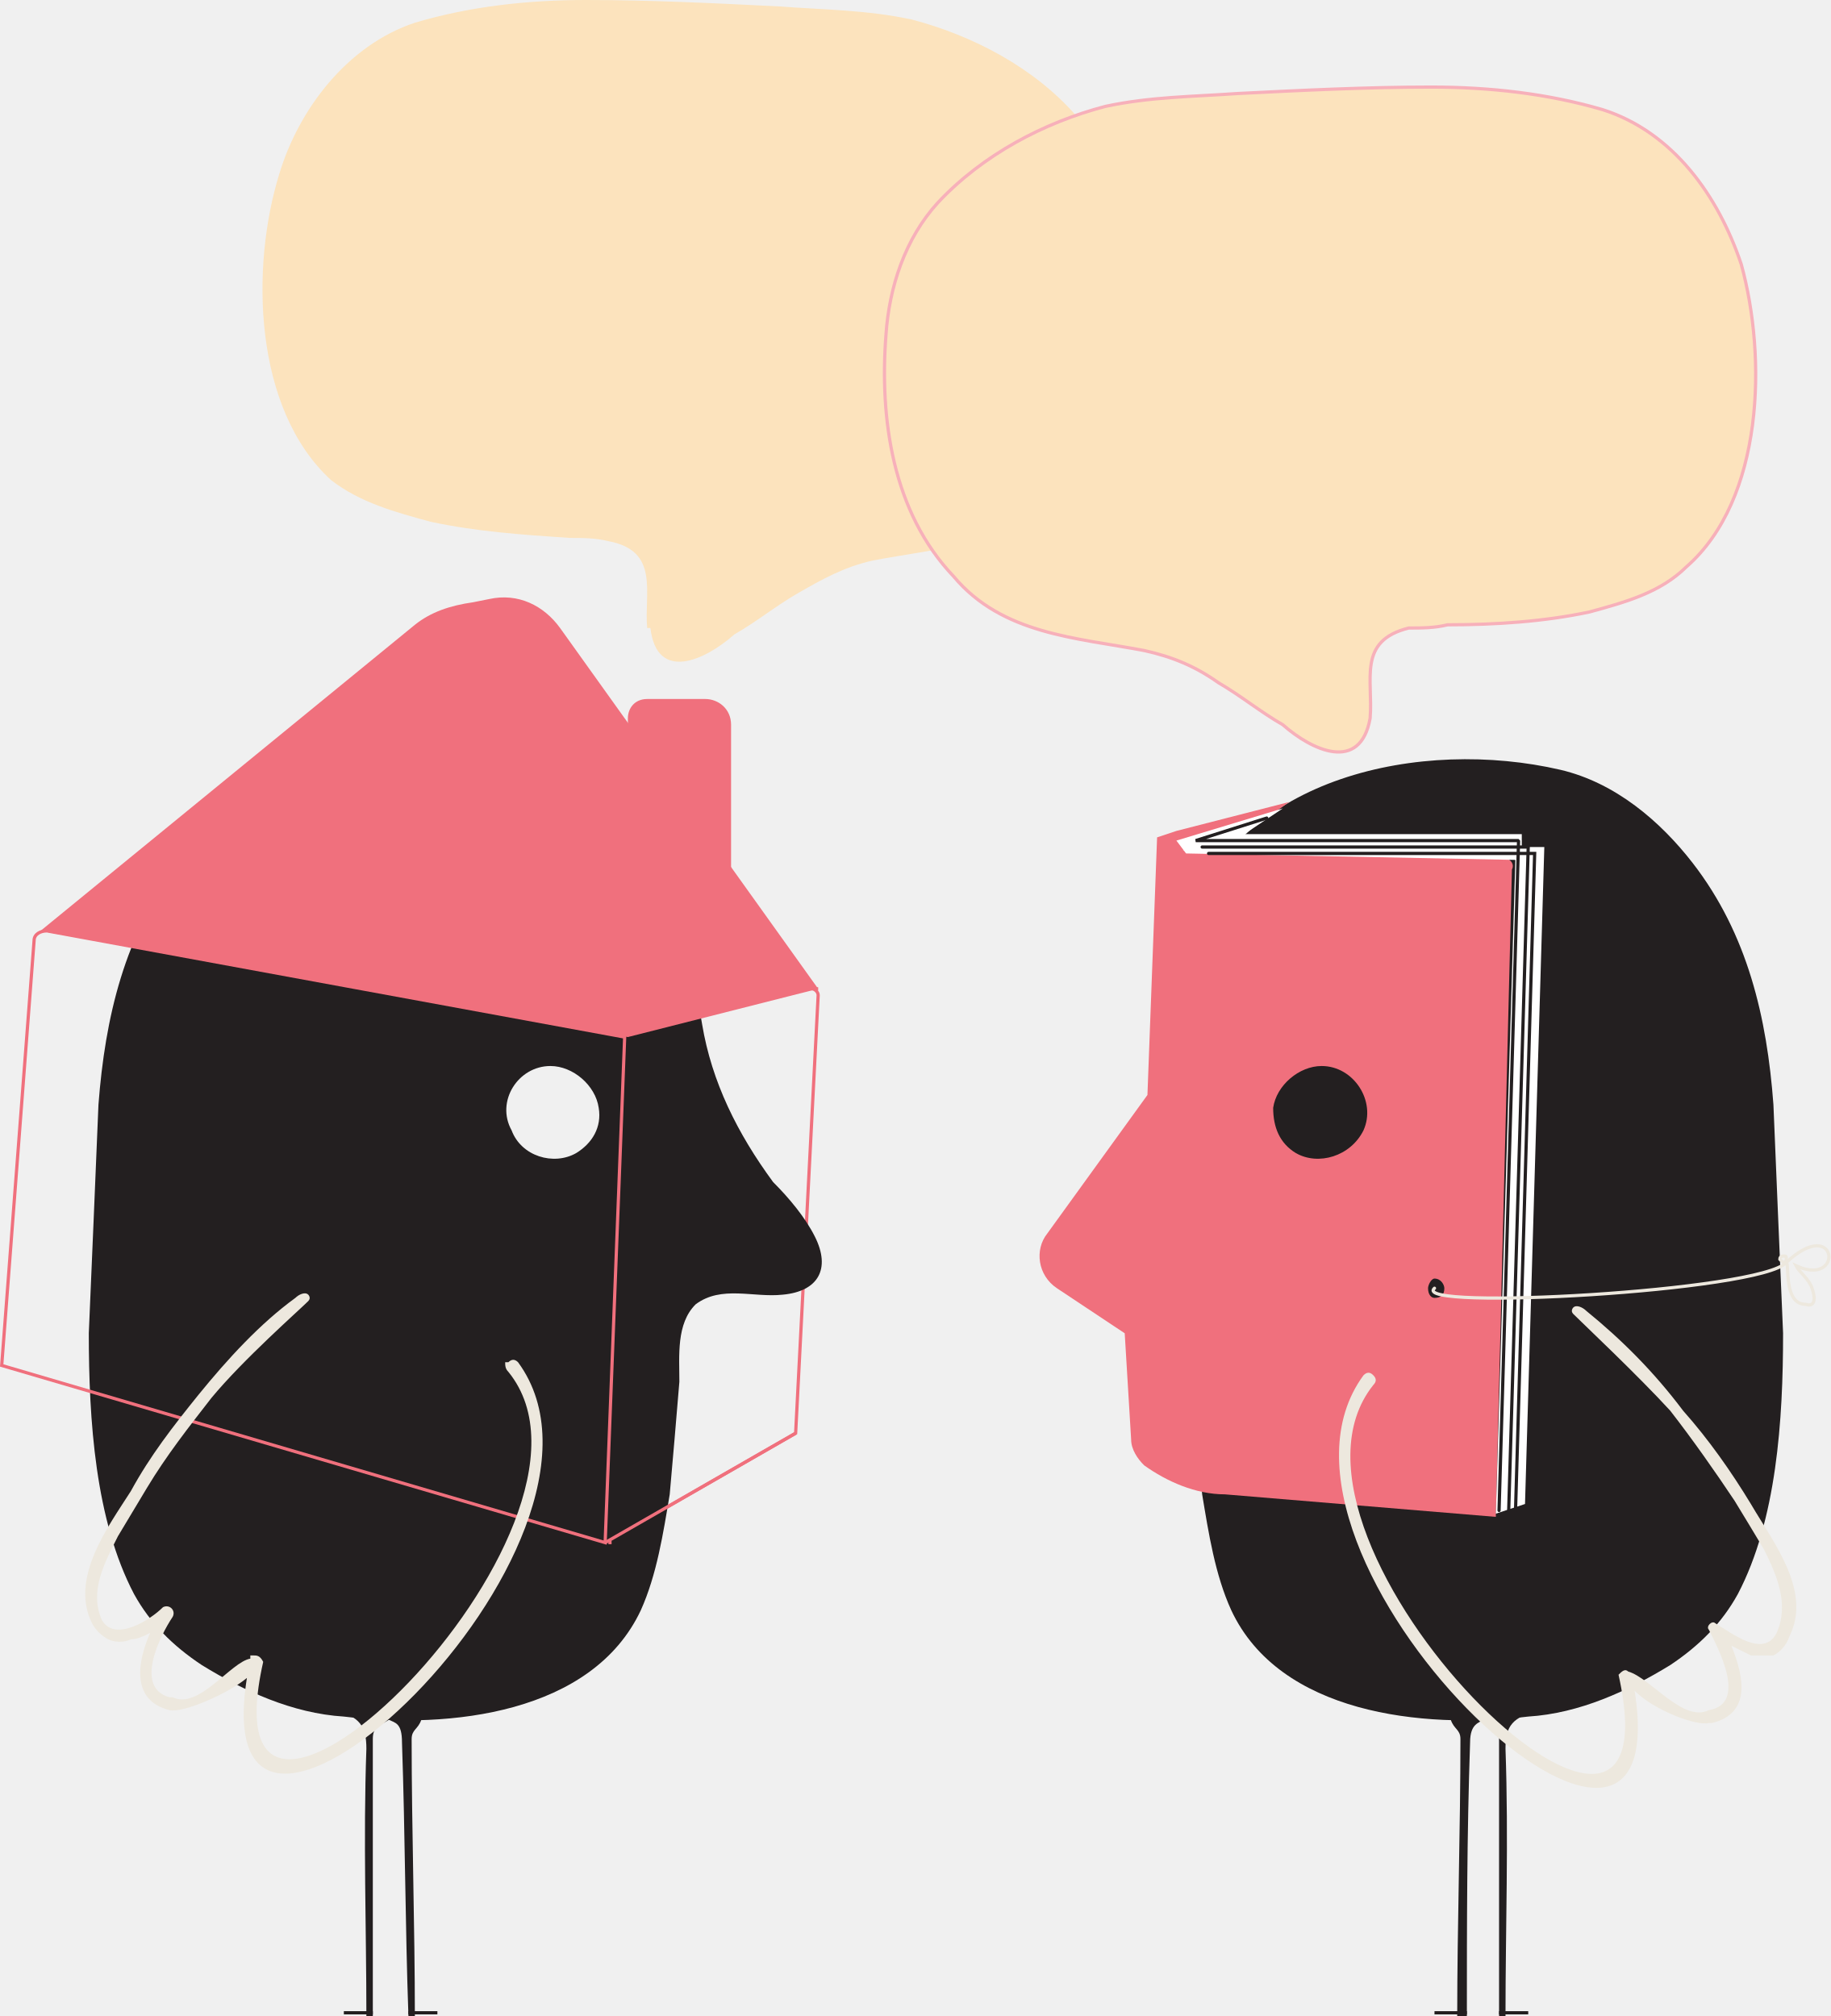
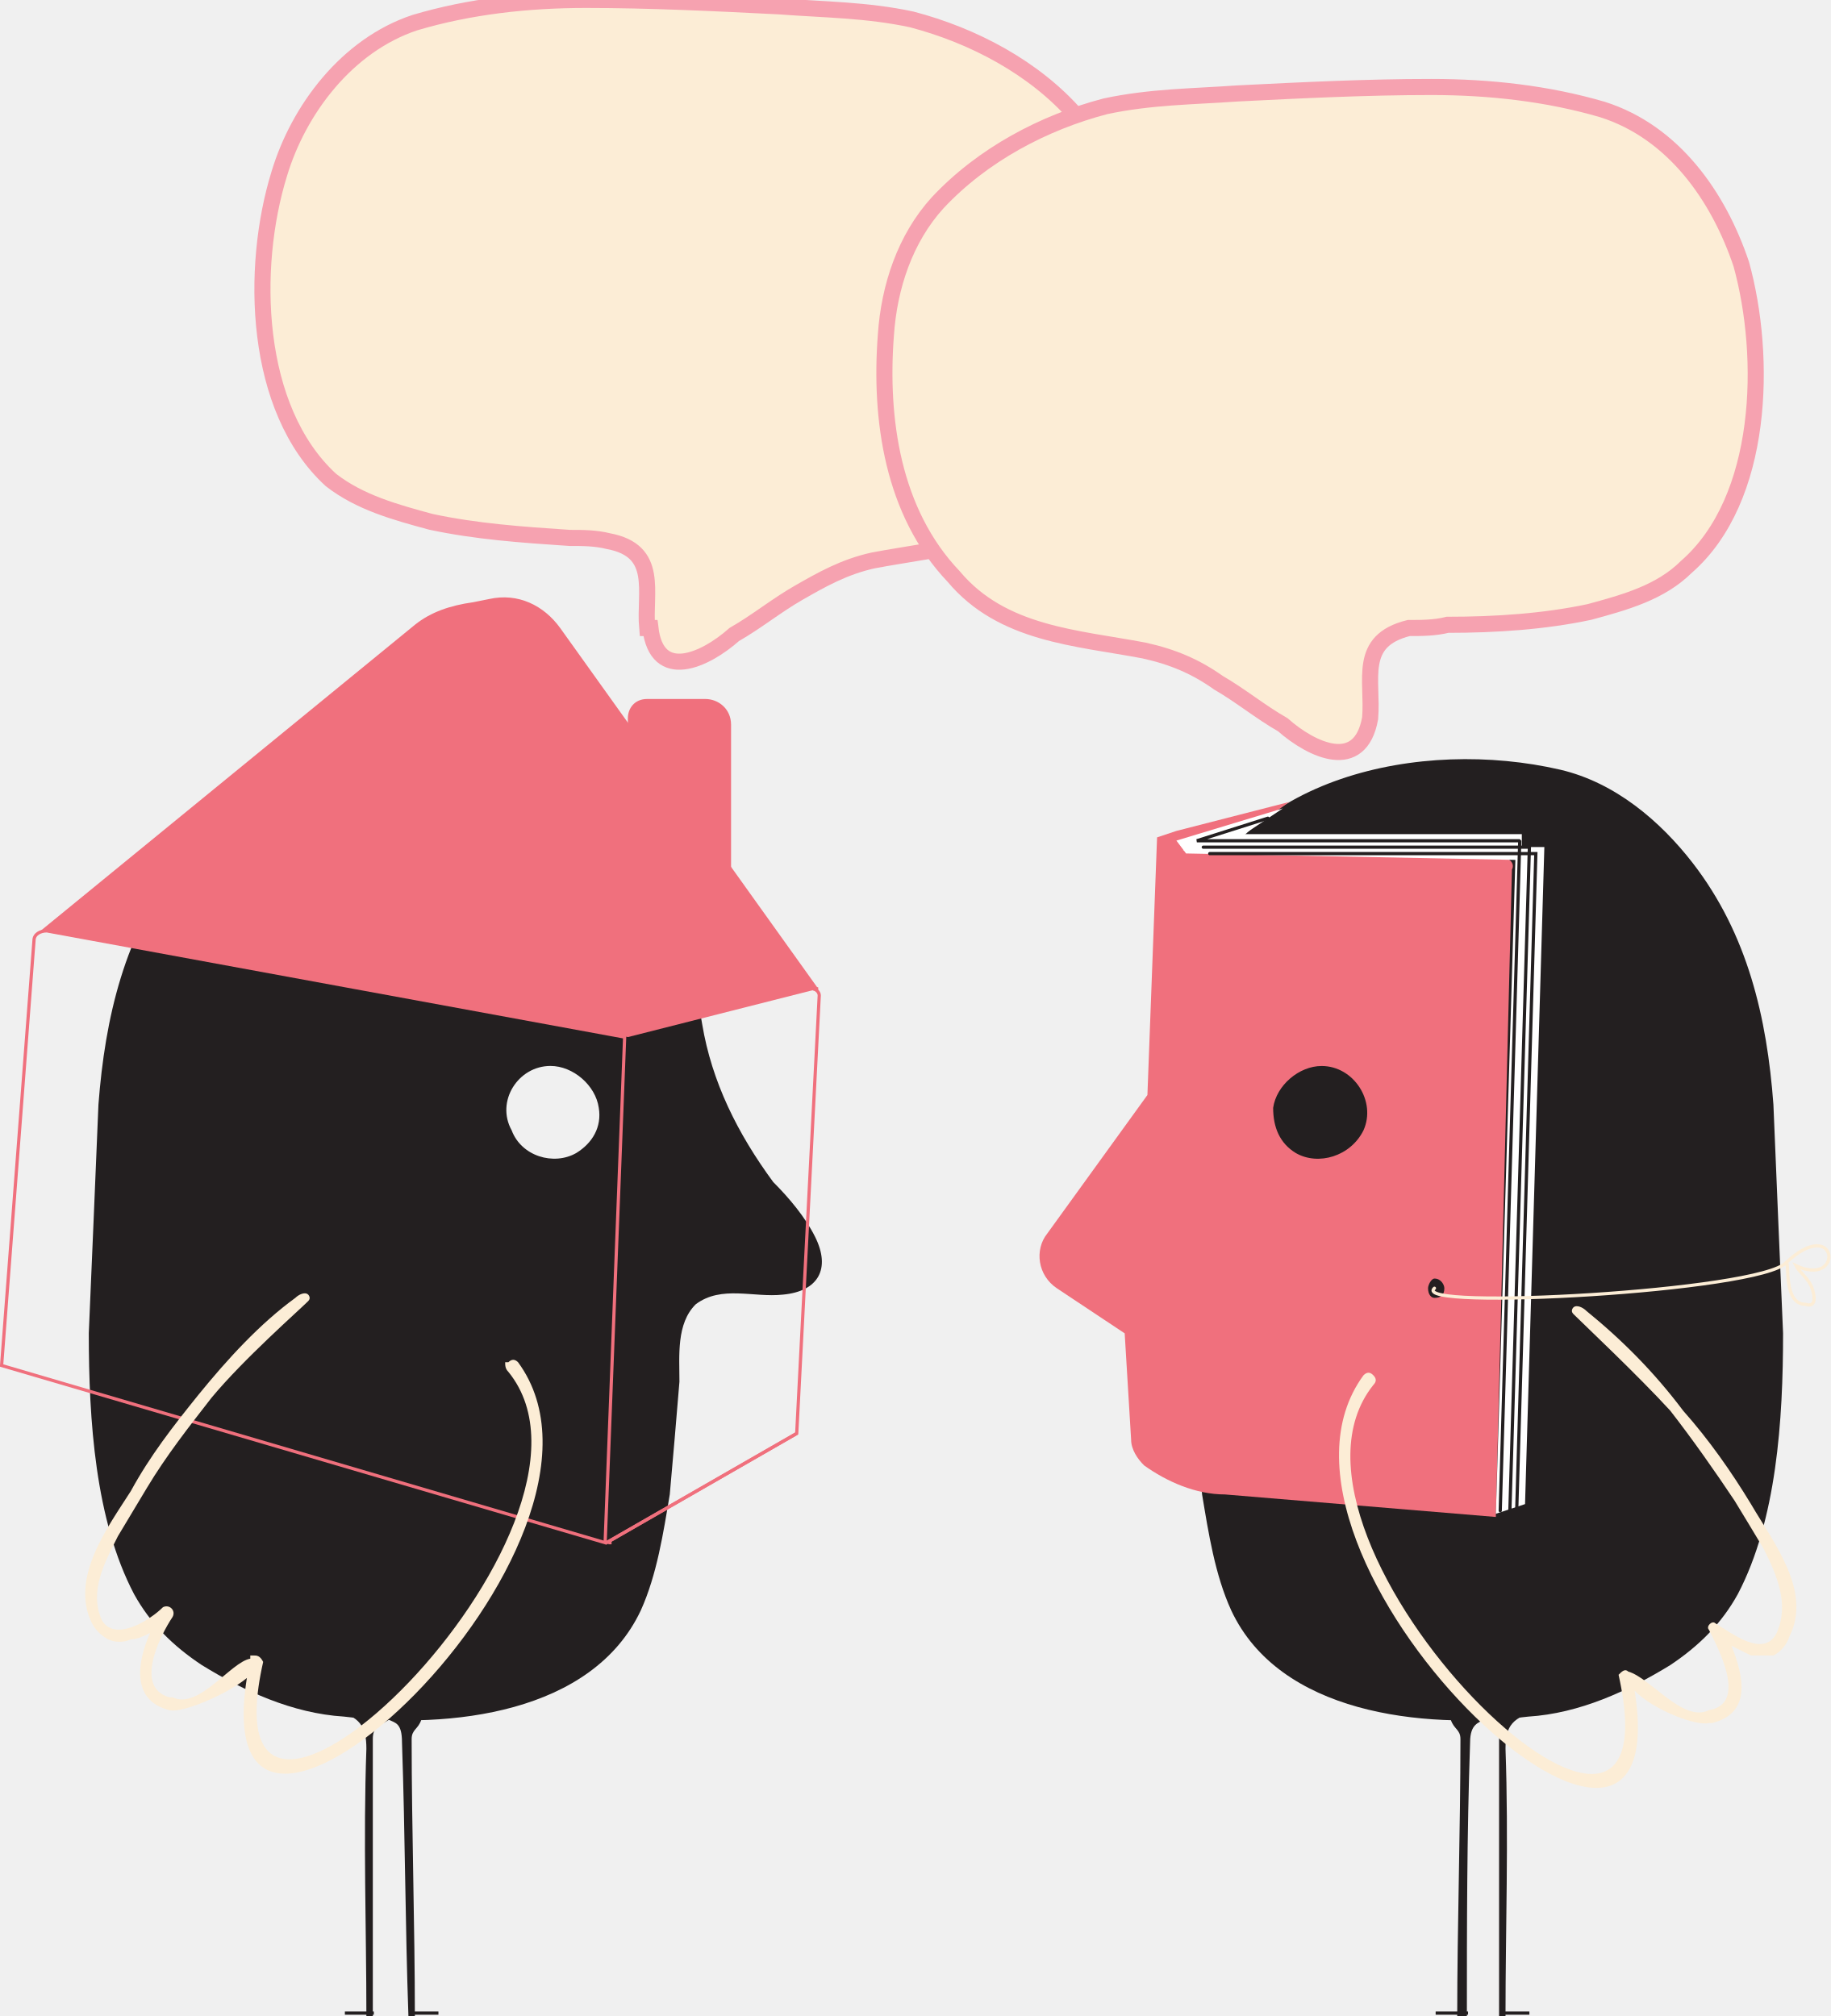
- <svg xmlns="http://www.w3.org/2000/svg" width="100mm" height="110.16mm" viewBox="0 0 100 110.16" version="1.1" id="svg1">
-   <defs id="defs1">
-     <clipPath clipPathUnits="userSpaceOnUse" id="clipPath1185">
-       <path d="M 0,0.64 V 1122.56 H 793.76 V 0.64 Z" clip-rule="evenodd" id="path1185" />
-     </clipPath>
-     <clipPath clipPathUnits="userSpaceOnUse" id="clipPath1187">
-       <path d="M 0,0.64 V 1122.56 H 793.76 V 0.64 Z" transform="translate(-358.46,-95.74)" clip-rule="evenodd" id="path1187" />
-     </clipPath>
-     <clipPath clipPathUnits="userSpaceOnUse" id="clipPath1189">
-       <path d="M 0,0.64 V 1122.56 H 793.76 V 0.64 Z" transform="translate(-374.98,-101.67)" clip-rule="evenodd" id="path1189" />
-     </clipPath>
-     <clipPath clipPathUnits="userSpaceOnUse" id="clipPath1191">
-       <path d="M 0,0.64 V 1122.56 H 793.76 V 0.64 Z" clip-rule="evenodd" id="path1191" />
-     </clipPath>
-     <clipPath clipPathUnits="userSpaceOnUse" id="clipPath1193">
-       <path d="M 0,0.64 V 1122.56 H 793.76 V 0.64 Z" clip-rule="evenodd" id="path1193" />
-     </clipPath>
-     <clipPath clipPathUnits="userSpaceOnUse" id="clipPath1195">
-       <path d="M 0,0.64 V 1122.56 H 793.76 V 0.64 Z" transform="translate(-353.81,-62.76)" clip-rule="evenodd" id="path1195" />
-     </clipPath>
-     <clipPath clipPathUnits="userSpaceOnUse" id="clipPath1197">
-       <path d="M 0,0.64 V 1122.56 H 793.76 V 0.64 Z" transform="translate(-392.31,-65.64)" clip-rule="evenodd" id="path1197" />
-     </clipPath>
-     <clipPath clipPathUnits="userSpaceOnUse" id="clipPath1199">
-       <path d="M 0,0.64 V 1122.56 H 793.76 V 0.64 Z" transform="translate(-377.07,-84.21)" clip-rule="evenodd" id="path1199" />
-     </clipPath>
-     <clipPath clipPathUnits="userSpaceOnUse" id="clipPath1201">
-       <path d="M 0,0.64 V 1122.56 H 793.76 V 0.64 Z" transform="translate(-440.44,-82.77)" clip-rule="evenodd" id="path1201" />
-     </clipPath>
-     <clipPath clipPathUnits="userSpaceOnUse" id="clipPath1203">
-       <path d="M 0,0.64 V 1122.56 H 793.76 V 0.64 Z" transform="translate(-421.67,-101.67)" clip-rule="evenodd" id="path1203" />
-     </clipPath>
-     <clipPath clipPathUnits="userSpaceOnUse" id="clipPath1205">
-       <path d="M 0,0.64 V 1122.56 H 793.76 V 0.64 Z" clip-rule="evenodd" id="path1205" />
-     </clipPath>
-     <clipPath clipPathUnits="userSpaceOnUse" id="clipPath1207">
-       <path d="M 0,0.64 V 1122.56 H 793.76 V 0.64 Z" transform="translate(-388.14,-59.87)" clip-rule="evenodd" id="path1207" />
-     </clipPath>
-     <clipPath clipPathUnits="userSpaceOnUse" id="clipPath1209">
-       <path d="M 0,0.64 V 1122.56 H 793.76 V 0.64 Z" clip-rule="evenodd" id="path1209" />
-     </clipPath>
-     <clipPath clipPathUnits="userSpaceOnUse" id="clipPath1211">
-       <path d="M 0,0.64 V 1122.56 H 793.76 V 0.64 Z" transform="translate(-420.07,-84.86)" clip-rule="evenodd" id="path1211" />
-     </clipPath>
-     <clipPath clipPathUnits="userSpaceOnUse" id="clipPath1213">
-       <path d="M 0,0.64 V 1122.56 H 793.76 V 0.64 Z" transform="translate(-415.89,-56.35)" clip-rule="evenodd" id="path1213" />
-     </clipPath>
-     <clipPath clipPathUnits="userSpaceOnUse" id="clipPath1215">
-       <path d="M 0,0.64 V 1122.56 H 793.76 V 0.64 Z" transform="translate(-415.57,-56.67)" clip-rule="evenodd" id="path1215" />
-     </clipPath>
-     <clipPath clipPathUnits="userSpaceOnUse" id="clipPath1217">
-       <path d="M 0,0.64 V 1122.56 H 793.76 V 0.64 Z" transform="translate(-419.58,-72.68)" clip-rule="evenodd" id="path1217" />
-     </clipPath>
-     <clipPath clipPathUnits="userSpaceOnUse" id="clipPath1219">
-       <path d="M 0,0.64 V 1122.56 H 793.76 V 0.64 Z" transform="translate(-440.6,-79.09)" clip-rule="evenodd" id="path1219" />
-     </clipPath>
-     <clipPath clipPathUnits="userSpaceOnUse" id="clipPath1221">
-       <path d="M 0,0.64 V 1122.56 H 793.76 V 0.64 Z" transform="translate(-423.6,-80.53)" clip-rule="evenodd" id="path1221" />
-     </clipPath>
-     <clipPath clipPathUnits="userSpaceOnUse" id="clipPath1223">
-       <path d="M 0,0.64 V 1122.56 H 793.76 V 0.64 Z" clip-rule="evenodd" id="path1223" />
-     </clipPath>
-     <clipPath clipPathUnits="userSpaceOnUse" id="clipPath1225">
-       <path d="M 0,0.64 V 1122.56 H 793.76 V 0.64 Z" clip-rule="evenodd" id="path1225" />
-     </clipPath>
-     <clipPath clipPathUnits="userSpaceOnUse" id="clipPath1227">
-       <path d="M 0,0.64 V 1122.56 H 793.76 V 0.64 Z" transform="translate(-440.6,-79.25)" clip-rule="evenodd" id="path1227" />
-     </clipPath>
-     <clipPath clipPathUnits="userSpaceOnUse" id="clipPath1229">
-       <path d="M 0,0.64 V 1122.56 H 793.76 V 0.64 Z" transform="translate(-383.97,-47.7)" clip-rule="evenodd" id="path1229" />
-     </clipPath>
-     <clipPath clipPathUnits="userSpaceOnUse" id="clipPath1231">
-       <path d="M 0,0.64 V 1122.56 H 793.76 V 0.64 Z" transform="translate(-379.96,-31.05)" clip-rule="evenodd" id="path1231" />
-     </clipPath>
-     <clipPath clipPathUnits="userSpaceOnUse" id="clipPath1233">
-       <path d="M 0,0.64 V 1122.56 H 793.76 V 0.64 Z" transform="translate(-386.54,-35.21)" clip-rule="evenodd" id="path1233" />
-     </clipPath>
-     <clipPath clipPathUnits="userSpaceOnUse" id="clipPath1235">
-       <path d="M 0,0.64 V 1122.56 H 793.76 V 0.64 Z" transform="translate(-419.91,-52.19)" clip-rule="evenodd" id="path1235" />
-     </clipPath>
-     <clipPath clipPathUnits="userSpaceOnUse" id="clipPath1237">
-       <path d="M 0,0.64 V 1122.56 H 793.76 V 0.64 Z" transform="translate(-424.08,-35.37)" clip-rule="evenodd" id="path1237" />
-     </clipPath>
-     <clipPath clipPathUnits="userSpaceOnUse" id="clipPath1239">
-       <path d="M 0,0.64 V 1122.56 H 793.76 V 0.64 Z" transform="translate(-417.5,-39.7)" clip-rule="evenodd" id="path1239" />
-     </clipPath>
-   </defs>
-   <g id="layer1">
-     <path id="path1184" d="m 392.15,65.64 c 0.16,0 0.32,0.16 0.32,0.32 L 391.35,87.74 381.88,93.18" style="fill:none;stroke:#f0707d;stroke-width:0.16;stroke-linecap:butt;stroke-linejoin:miter;stroke-miterlimit:10;stroke-dasharray:none;stroke-opacity:1" clip-path="url(#clipPath1185)" transform="matrix(1.098851,0,0,1.098851,-386.5707,-18.09808)" />
-     <path id="path1190" d="m 370.33,116.56 h -1.44 m 4.65,0 h -1.44" style="fill:none;stroke:#231f20;stroke-width:0.16;stroke-linecap:butt;stroke-linejoin:miter;stroke-miterlimit:4;stroke-dasharray:none;stroke-opacity:1" clip-path="url(#clipPath1191)" transform="matrix(1.098851,0,0,1.098851,-386.5707,-18.09808)" />
-     <path id="path1192" d="m 381.88,93.18 h 0.16 z m 0,0 h 0.16 z" style="fill:none;stroke:#f0707d;stroke-width:0.16;stroke-linecap:butt;stroke-linejoin:miter;stroke-miterlimit:10;stroke-dasharray:none;stroke-opacity:1" clip-path="url(#clipPath1193)" transform="matrix(1.098851,0,0,1.098851,-386.5707,-18.09808)" />
-     <g id="g1" transform="matrix(4.153139,0,0,4.153139,-397.7842,-221.968)">
-       <path id="path1186" d="m 0,0 c 0.8,1.45 1.92,2.57 3.37,3.53 2.08,1.28 4.49,2.4 7.06,2.56 5.29,0.64 12.35,-0.16 14.76,-5.28 0.8,-1.77 1.12,-3.85 1.44,-5.77 0.16,-1.76 0.32,-3.68 0.48,-5.6 0,-1.29 -0.16,-2.89 0.81,-3.85 1.28,-0.96 2.88,-0.32 4.33,-0.48 1.76,-0.16 2.4,-1.28 1.6,-2.88 C 33.37,-18.73 32.57,-19.69 31.77,-20.49 30,-22.9 28.72,-25.46 28.24,-28.34 27.92,-30.1 27.75,-31.86 27.27,-33.46 25.03,-40.67 15.72,-42.59 8.82,-40.99 6.1,-40.35 3.85,-38.43 2.25,-36.35 -0.48,-32.82 -1.44,-28.66 -1.77,-24.34 c -0.16,3.85 -0.32,7.69 -0.48,11.37 v 0 c 0,4.33 0.32,9.29 2.25,12.97 z m 20.7,-26.26 v 0 c 1.12,0 2.24,0.96 2.4,2.08 0.16,0.96 -0.32,1.76 -1.12,2.25 -1.12,0.64 -2.73,0.16 -3.21,-1.13 C 17.97,-24.5 19.09,-26.26 20.7,-26.26 Z" style="fill:#231f20;fill-opacity:1;fill-rule:nonzero;stroke:none" transform="matrix(0.2645833,0,0,0.2645833,97.54253,74.41935)" clip-path="url(#clipPath1187)" />
-       <path id="path1188" d="M 0,0 C -0.8,0.16 -1.28,0.16 -2.24,0.32 -2.4,0.8 -2.72,0.8 -2.72,1.28 c 0,4.48 0.16,9.29 0.16,13.77 H -2.88 C -3.04,10.57 -3.04,6.09 -3.2,1.44 c 0,-0.96 -0.33,-0.96 -0.65,-1.12 -0.48,0.32 -0.8,0.32 -0.8,0.96 0,4.48 0,9.29 0,13.77 h -0.32 c 0,-4.32 -0.16,-8.8 0,-13.29 0,-1.12 -0.32,-1.6 -1.6,-1.92 z" style="fill:#231f20;fill-opacity:1;fill-rule:nonzero;stroke:none" transform="matrix(0.2645833,0,0,0.2645833,101.9134,75.98833)" clip-path="url(#clipPath1189)" />
-       <path id="path1194" d="m 0,0 18.61,-15.22 c 0.8,-0.64 1.76,-0.96 2.89,-1.12 l 0.8,-0.16 C 23.74,-16.82 25.02,-16.18 25.83,-15.06 l 12.83,17.94 -9.46,2.4 z" style="fill:#f0707d;fill-opacity:1;fill-rule:nonzero;stroke:none" transform="matrix(0.2645833,0,0,0.2645833,96.31222,65.69339)" clip-path="url(#clipPath1195)" />
-       <path id="path1196" d="m 0,0 h 0.16 v 0 0 z m -10.27,27.54 h 0.16 z M -38.18,-2.88 -9.46,2.4 -10.43,27.54 -40.43,18.73 -38.82,-2.4 c 0,-0.32 0.32,-0.48 0.64,-0.48 z" style="fill:none;stroke:#f0707d;stroke-width:0.16;stroke-linecap:butt;stroke-linejoin:miter;stroke-miterlimit:10;stroke-dasharray:none;stroke-opacity:1" transform="matrix(0.2645833,0,0,0.2645833,106.4987,66.45539)" clip-path="url(#clipPath1197)" />
+ <svg xmlns="http://www.w3.org/2000/svg" viewBox="0 0 100 110.16">
+   <g>
+     <path class="dialog-left" fill="#fcedd6" stroke="#f6a2b0" stroke-width="0.8" d="M0 0c-.16-1.76.64-3.84-1.93-4.32-.64-.16-1.28-.16-1.92-.16-2.41-.16-4.65-.32-6.9-.8-1.77-.48-3.53-.96-4.97-2.08-3.85-3.53-4.01-10.57-2.57-15.22.96-3.2 3.37-6.4 6.74-7.52 2.72-.81 5.61-1.13 8.5-1.13 3.21 0 6.42.16 9.63.32 2.24.17 4.33.17 6.57.65 3.05.8 6.1 2.4 8.19 4.8 1.76 1.76 2.56 4.16 2.72 6.57.32 4.16-.48 8.8-3.37 12.01-2.4 2.72-6.09 2.88-9.46 3.52-1.45.32-2.57.96-3.69 1.6C6.42-1.12 5.45-.32 4.33.32 2.89 1.6.48 2.72.16 0Z" transform="translate(35.355 34.317) scale(1.099)" />
+     <path class="dialog-right" fill="#fcedd6" stroke="#f6a2b0" stroke-miterlimit="10" stroke-width="0.8" d="M0 0c.16-1.93-.65-3.85 1.92-4.49.64 0 1.28 0 1.93-.16 2.4 0 4.81-.16 7.06-.64 1.76-.48 3.52-.96 4.81-2.24 3.85-3.36 4.01-10.41 2.73-15.05-1.13-3.37-3.37-6.57-6.9-7.69-2.73-.8-5.62-1.12-8.51-1.12-3.2 0-6.41.16-9.62.32-2.25.16-4.33.16-6.58.64-3.05.8-6.1 2.4-8.34 4.8-1.61 1.77-2.41 4.17-2.57 6.57-.32 4.16.32 8.81 3.37 12.01 2.41 2.88 6.1 3.04 9.47 3.68 1.44.32 2.56.8 3.69 1.6 1.12.65 2.08 1.45 3.2 2.09C-2.89 1.6-.49 2.72 0 0Z" transform="translate(74.848 39.251) scale(1.099)" />
+     <g class="bird-left">
+       <g class="legs-left">
+         <path class="legs-left" fill="none" stroke="#231f20" stroke-width=".16" d="M370.33 116.56h-1.44m4.65 0h-1.44" transform="translate(-386.57 -18.098) scale(1.099)" />
+         <path class="legs-left" fill="#231f20" d="M0 0c-.8.16-1.28.16-2.24.32-.16.48-.48.48-.48.96 0 4.48.16 9.29.16 13.77h-.32c-.16-4.48-.16-8.96-.32-13.61 0-.96-.33-.96-.65-1.12-.48.32-.8.32-.8.96v13.77h-.32c0-4.32-.16-8.8 0-13.29 0-1.12-.32-1.6-1.6-1.92z" transform="translate(25.477 93.622) scale(1.099)" />
+       </g>
+       <g class="body-left">
+         <path class="torso-left" fill="#231f20" d="M0 0c.8 1.45 1.92 2.57 3.37 3.53 2.08 1.28 4.49 2.4 7.06 2.56 5.29.64 12.35-.16 14.76-5.28.8-1.77 1.12-3.85 1.44-5.77.16-1.76.32-3.68.48-5.6 0-1.29-.16-2.89.81-3.85 1.28-.96 2.88-.32 4.33-.48 1.76-.16 2.4-1.28 1.6-2.88-.48-.96-1.28-1.92-2.08-2.72-1.77-2.41-3.05-4.97-3.53-7.85-.32-1.76-.49-3.52-.97-5.12-2.24-7.21-11.55-9.13-18.45-7.53-2.72.64-4.97 2.56-6.57 4.64-2.73 3.53-3.69 7.69-4.02 12.01-.16 3.85-.32 7.69-.48 11.37C-2.25-8.64-1.93-3.68 0 0zm20.7-26.26c1.12 0 2.24.96 2.4 2.08.16.96-.32 1.76-1.12 2.25-1.12.64-2.73.16-3.21-1.13-.8-1.44.32-3.2 1.93-3.2Z" transform="translate(7.323 87.106) scale(1.099)" />
+         <g class="house">
+           <path class="house" fill="none" stroke="#f0707d" stroke-miterlimit="10" stroke-width=".16" d="M392.15 65.64c.16 0 .32.16.32.32l-1.12 21.78-9.47 5.44" transform="translate(-386.57 -18.098) scale(1.099)" />
+           <path class="house" fill="#f0707d" d="m0 0 18.61-15.22c.8-.64 1.76-.96 2.89-1.12l.8-.16c1.44-.32 2.72.32 3.53 1.44L38.66 2.88l-9.46 2.4z" transform="translate(2.214 50.866) scale(1.099)" />
+           <path class="house" fill="none" stroke="#f0707d" stroke-miterlimit="10" stroke-width=".16" d="M0 0h.16zm-10.27 27.54h.16zM-38.18-2.88-9.46 2.4l-.97 25.14-30-8.81 1.61-21.13c0-.32.32-.48.64-.48z" transform="translate(44.52 54.03) scale(1.099)" />
+           <path class="house" fill="#f0707d" d="M0 0h-5.13v-7.68c0-.48.32-.96.96-.96h2.89c.64 0 1.28.48 1.28 1.28z" transform="translate(39.937 47.69) scale(1.099)" />
+           <path class="house" fill="none" stroke="#f0707d" stroke-miterlimit="10" stroke-width=".16" d="m391.35 87.74-9.47 5.44" transform="translate(-386.57 -18.098) scale(1.099)" />
+         </g>
+         <path class="wing-left" fill="#fcedd6" d="M0 0h-.16c0 .16 0 .32.16.48C6.26 8.17-15.4 29.15-12.19 14.9c-.16-.32-.32-.32-.48-.32h-.16v.16c-.97.16-2.57 2.56-3.86 1.92h-.16c-1.76-.48-.48-3.04.16-4 .17-.32-.16-.64-.48-.48-.64.64-2.4 1.76-3.04.64-.65-1.45.16-2.89.8-4.17l1.44-2.4c.96-1.6 2.09-3.04 3.21-4.48 1.6-1.93 4.33-4.33 4.81-4.81.16-.16 0-.32 0-.32-.16-.16-.48 0-.64.16-1.76 1.28-3.37 3.04-4.81 4.81-1.29 1.6-2.41 3.04-3.37 4.8-1.12 1.76-3.05 4.32-1.93 6.57.16.32.49.64.81.8.32.16.8.16 1.12 0 .32 0 .64-.16.96-.32-.64 1.44-.96 3.36.96 3.84.65.16 2.89-.8 3.85-1.6C-15.24 29.79 7.06 8.97.48 0 .32-.16.16-.16 0 0Z" transform="translate(27.773 74.436) scale(1.099)" />
+       </g>
    </g>
-     <path id="path1198" d="m 0,0 h -0.16 c 0,0.16 0,0.32 0.16,0.48 6.26,7.69 -15.4,28.67 -12.19,14.42 -0.16,-0.32 -0.32,-0.32 -0.48,-0.32 0,0 0,0 -0.16,0 0,0 0,0 0,0.16 -0.97,0.16 -2.57,2.56 -3.86,1.92 0,0 0,0 -0.16,0 -1.76,-0.48 -0.48,-3.04 0.16,-4 C -16.52,12.34 -16.85,12.02 -17.17,12.18 c -0.64,0.64 -2.4,1.76 -3.04,0.64 0,0 0,0 0,0 -0.65,-1.45 0.16,-2.89 0.8,-4.17 0.48,-0.8 0.96,-1.6 1.44,-2.4 C -17.01,4.65 -15.88,3.21 -14.76,1.77 c 1.6,-1.93 4.33,-4.33 4.81,-4.81 0.16,-0.16 0,-0.32 0,-0.32 -0.16,-0.16 -0.48,0 -0.64,0.16 -1.76,1.28 -3.37,3.04 -4.81,4.81 -1.29,1.6 -2.41,3.04 -3.37,4.8 -1.12,1.76 -3.05,4.32 -1.93,6.57 0.16,0.32 0.49,0.64 0.81,0.8 0.32,0.16 0.8,0.16 1.12,0 0.32,0 0.64,-0.16 0.96,-0.32 -0.64,1.44 -0.96,3.36 0.96,3.84 0,0 0,0 0,0 C -16.2,17.46 -13.96,16.5 -13,15.7 -15.24,29.79 7.06,8.97 0.48,0 0.32,-0.16 0.16,-0.16 0,0 Z" style="fill:#ede8de;fill-opacity:1;fill-rule:nonzero;stroke:none" transform="matrix(1.098851,0,0,1.098851,27.77312,74.43618)" clip-path="url(#clipPath1199)" />
-     <path id="path1206" d="m 0,0 h -5.13 v -7.68 c 0,-0.48 0.32,-0.96 0.96,-0.96 h 2.89 c 0.64,0 1.28,0.48 1.28,1.28 z" style="fill:#f0707d;fill-opacity:1;fill-rule:nonzero;stroke:none" transform="matrix(1.098851,0,0,1.098851,39.93742,47.69014)" clip-path="url(#clipPath1207)" />
-     <path id="path1208" d="M 391.35,87.74 381.88,93.18" style="fill:none;stroke:#f0707d;stroke-width:0.16;stroke-linecap:butt;stroke-linejoin:miter;stroke-miterlimit:10;stroke-dasharray:none;stroke-opacity:1" clip-path="url(#clipPath1209)" transform="matrix(1.098851,0,0,1.098851,-386.5707,-18.09808)" />
-     <g id="g2" transform="matrix(4.153139,0,0,4.153139,-397.7842,-221.968)">
-       <path id="path1200" d="m 0,0 v 0 c -0.16,-3.68 -0.32,-7.52 -0.48,-11.37 -0.32,-4.32 -1.28,-8.48 -4.01,-12.01 -1.61,-2.08 -3.85,-4 -6.58,-4.64 -6.9,-1.6 -16.04,0.32 -18.45,7.53 -0.48,1.6 -0.64,3.36 -0.96,5.12 -0.48,2.88 -1.77,5.44 -3.53,7.85 -0.64,0.8 -1.61,1.76 -2.09,2.72 -0.8,1.6 0,2.72 1.61,2.88 1.44,0.16 3.21,-0.48 4.33,0.48 0.96,0.96 0.8,2.56 0.96,3.85 0,1.92 0.16,3.84 0.32,5.6 0.32,1.92 0.64,4 1.45,5.77 2.4,5.12 9.46,5.92 14.76,5.28 C -10.11,18.9 -7.7,17.78 -5.61,16.5 -4.17,15.54 -3.05,14.42 -2.25,12.97 -0.32,9.29 0,4.33 0,0 Z" style="fill:#231f20;fill-opacity:1;fill-rule:nonzero;stroke:none" transform="matrix(0.2645833,0,0,0.2645833,119.2331,70.98771)" clip-path="url(#clipPath1201)" />
-       <path id="path1202" d="m 0,0 c 0.8,0.16 1.28,0.16 2.25,0.32 0.16,0.48 0.48,0.48 0.48,0.96 0,4.48 -0.16,9.29 -0.16,13.77 h 0.48 c 0,-4.48 0,-8.96 0.16,-13.61 0,-0.96 0.48,-0.96 0.64,-1.12 0.48,0.32 0.8,0.32 0.8,0.96 0,4.48 0,9.29 0,13.77 h 0.32 c 0,-4.32 0.16,-8.8 0,-13.29 0,-1.12 0.32,-1.6 1.77,-1.92 z" style="fill:#231f20;fill-opacity:1;fill-rule:nonzero;stroke:none" transform="matrix(0.2645833,0,0,0.2645833,114.2669,75.98833)" clip-path="url(#clipPath1203)" />
-       <path id="path1204" d="m 426.32,116.56 h 1.45 m -4.66,0 H 424.72" style="fill:none;stroke:#231f20;stroke-width:0.16;stroke-linecap:butt;stroke-linejoin:miter;stroke-miterlimit:4;stroke-dasharray:none;stroke-opacity:1" clip-path="url(#clipPath1205)" transform="matrix(0.2645833,0,0,0.2645833,2.699991,49.08815)" />
-       <path id="path1212" d="m 0,0 -5.61,1.44 -0.96,0.32 -0.48,12.81 -4.98,6.89 C -12.67,22.26 -12.51,23.54 -11.55,24.18 l 3.37,2.24 0.32,5.29 c 0,0.48 0.32,0.96 0.65,1.28 C -6.09,33.79 -4.65,34.43 -3.2,34.43 L 10.27,35.55 11.07,3.36 C 11.24,3.04 10.91,2.72 10.43,2.72 L -5.29,2.4 -1.12,0.8 Z" style="fill:#f0707d;fill-opacity:1;fill-rule:nonzero;stroke:none" transform="matrix(0.2645833,0,0,0.2645833,112.7375,63.99742)" clip-path="url(#clipPath1213)" />
-       <path id="path1214" d="M 0,0 -5.29,1.6 -4.81,2.24 11.56,2.56 10.59,35.07 12.04,34.59 13,1.92 H 11.88 V 1.28 h -13.8 z" style="fill:#ffffff;fill-opacity:1;fill-rule:nonzero;stroke:none" transform="matrix(0.2645833,0,0,0.2645833,112.6529,64.08208)" clip-path="url(#clipPath1215)" />
-       <path id="path1216" d="M 0,0 C -0.64,1.29 -2.24,1.77 -3.36,1.13 -4.17,0.64 -4.49,-0.16 -4.49,-1.12 -4.33,-2.24 -3.2,-3.2 -2.08,-3.2 v 0 c 1.6,0 2.73,1.76 2.08,3.2 z" style="fill:#231f20;fill-opacity:1;fill-rule:nonzero;stroke:none" transform="matrix(0.2645833,0,0,0.2645833,113.7139,68.31806)" clip-path="url(#clipPath1217)" />
-       <path id="path1218" d="m 0,0 c 0,0 0,0.16 -0.16,0.16 0,0 -0.16,-0.16 -0.16,-0.16 0,-0.16 0.16,-0.16 0.16,-0.16 C 0,-0.16 0,-0.16 0,0 Z" style="fill:none;stroke:#ede8de;stroke-width:0.16;stroke-linecap:round;stroke-linejoin:miter;stroke-miterlimit:10;stroke-dasharray:none;stroke-opacity:1" transform="matrix(0.2645833,0,0,0.2645833,119.2754,70.01404)" clip-path="url(#clipPath1219)" />
-       <path id="path1220" d="m 0,0 c 0,0.32 -0.16,0.48 -0.49,0.48 -0.16,0 -0.32,-0.16 -0.32,-0.48 0,-0.16 0.16,-0.48 0.32,-0.48 C -0.16,-0.48 0,-0.16 0,0 Z" style="fill:#231f20;fill-opacity:1;fill-rule:nonzero;stroke:none" transform="matrix(0.2645833,0,0,0.2645833,114.7775,70.39504)" clip-path="url(#clipPath1221)" />
-       <path id="path1222" d="m 411.56,58.59 h 16.21 l -0.97,32.99 M 411.88,58.91 h 16.21 l -0.96,32.99" style="fill:none;stroke:#231f20;stroke-width:0.16;stroke-linecap:round;stroke-linejoin:miter;stroke-miterlimit:10;stroke-dasharray:none;stroke-opacity:1" clip-path="url(#clipPath1223)" transform="matrix(0.2645833,0,0,0.2645833,2.699991,49.08815)" />
-       <path id="path1224" d="m 426.32,91.58 0.97,-33.31 h -16.05 l 3.53,-1.12" style="fill:none;stroke:#231f20;stroke-width:0.16;stroke-linecap:round;stroke-linejoin:bevel;stroke-miterlimit:10;stroke-dasharray:none;stroke-opacity:1" clip-path="url(#clipPath1225)" transform="matrix(0.2645833,0,0,0.2645833,2.699991,49.08815)" />
-       <path id="path1226" d="M 0,0 C 2.57,-2.4 2.89,1.28 0.48,0.16 0.64,0.48 1.12,0.8 1.28,1.28 1.45,1.76 1.45,2.24 0.96,2.08 -0.16,2.08 0.16,0 0,0 -1.28,1.44 -18.77,2.4 -17.49,1.28" style="fill:none;stroke:#ede8de;stroke-width:0.16;stroke-linecap:round;stroke-linejoin:miter;stroke-miterlimit:10;stroke-dasharray:none;stroke-opacity:1" transform="matrix(0.2645833,0,0,0.2645833,119.2754,70.05638)" clip-path="url(#clipPath1227)" />
+     <g class="bird-right">
+       <g class="legs-right">
+         <path class="legs-right" fill="#231f20" d="M0 0c.8.16 1.28.16 2.25.32.16.48.48.48.48.96 0 4.48-.16 9.29-.16 13.77h.48c0-4.48 0-8.96.16-13.61 0-.96.48-.96.64-1.12.48.32.8.32.8.96v13.77h.32c0-4.32.16-8.8 0-13.29 0-1.12.32-1.6 1.77-1.92z" transform="translate(76.782 93.622) scale(1.099)" />
+         <path class="legs-right" fill="none" stroke="#231f20" stroke-width=".16" d="M426.32 116.56h1.45m-4.66 0h1.61" transform="translate(-386.57 -18.098) scale(1.099)" />
+       </g>
+       <g class="body-right">
+         <path class="torso-right" fill="#231f20" d="M0 0c-.16-3.68-.32-7.52-.48-11.37-.32-4.32-1.28-8.48-4.01-12.01-1.61-2.08-3.85-4-6.58-4.64-6.9-1.6-16.04.32-18.45 7.53-.48 1.6-.64 3.36-.96 5.12-.48 2.88-1.77 5.44-3.53 7.85-.64.8-1.61 1.76-2.09 2.72-.8 1.6 0 2.72 1.61 2.88 1.44.16 3.21-.48 4.33.48.96.96.8 2.56.96 3.85 0 1.92.16 3.84.32 5.6.32 1.92.64 4 1.45 5.77 2.4 5.12 9.46 5.92 14.76 5.28 2.56-.16 4.97-1.28 7.06-2.56 1.44-.96 2.56-2.08 3.36-3.53C-.32 9.29 0 4.33 0 0Z" transform="translate(97.407 72.854) scale(1.099)" />
+         <g class="book">
+           <path class="book" fill="#f0707d" d="m0 0-5.61 1.44-.96.32-.48 12.81-4.98 6.89c-.64.8-.48 2.08.48 2.72l3.37 2.24.32 5.29c0 .48.32.96.65 1.28 1.12.8 2.56 1.44 4.01 1.44l13.47 1.12.8-32.19c.17-.32-.16-.64-.64-.64L-5.29 2.4-1.12.8Z" transform="translate(70.43 43.822) scale(1.099)" />
+           <path class="book" fill="#fff" d="m0 0-5.29 1.6.48.64 16.37.32-.97 32.51 1.45-.48L13 1.92h-1.12v-.64h-13.8z" transform="translate(70.079 44.174) scale(1.099)" />
+           <path class="book" fill="#231f20" d="M0 0c-.64 1.29-2.24 1.77-3.36 1.13-.81-.49-1.13-1.29-1.13-2.25.16-1.12 1.29-2.08 2.41-2.08C-.48-3.2.65-1.44 0 0z" transform="translate(74.485 61.766) scale(1.099)" />
+           <path class="book" fill="#231f20" d="M0 0c0 .32-.16.48-.49.48C-.65.48-.81.32-.81 0c0-.16.16-.48.32-.48.33 0 .49.32.49.48Z" transform="translate(78.903 70.392) scale(1.099)" />
+           <path class="book" fill="none" stroke="#231f20" stroke-linecap="round" stroke-miterlimit="10" stroke-width=".16" d="M411.56 58.59h16.21l-.97 32.99m-14.92-32.67h16.21l-.96 32.99" transform="translate(-386.57 -18.098) scale(1.099)" />
+           <path class="book" fill="none" stroke="#231f20" stroke-linecap="round" stroke-linejoin="bevel" stroke-miterlimit="10" stroke-width=".16" d="m426.32 91.58.97-33.31h-16.05l3.53-1.12" transform="translate(-386.57 -18.098) scale(1.099)" />
+           <path class="book" fill="none" stroke="#fcedd6" stroke-linecap="round" stroke-miterlimit="10" stroke-width=".16" d="M0 0c2.57-2.4 2.89 1.28.48.16.16.32.64.64.8 1.12.17.48.17.96-.32.8C-.16 2.08.16 0 0 0c-1.28 1.44-18.77 2.4-17.49 1.28" transform="translate(97.583 68.986) scale(1.099)" />
+         </g>
+         <path class="wing-right" fill="#fcedd6" d="M0 0c.16.16.16.32 0 .48-6.26 7.84 15.4 28.82 12.19 14.41.16-.16.32-.32.48-.16 1.12.32 2.73 2.56 4.01 1.92 1.93-.32.48-3.04 0-4-.16-.16.16-.48.32-.32.8.48 2.41 1.76 3.05.48.64-1.44 0-2.89-.64-4.17-.48-.8-.96-1.6-1.45-2.4-.96-1.44-2.08-3.04-3.2-4.48C13.15 0 10.42-2.57 9.94-3.05c-.16-.16 0-.32 0-.32.16-.16.48 0 .64.16 1.77 1.44 3.37 3.04 4.82 4.97 1.28 1.44 2.4 3.04 3.37 4.64 1.12 1.92 3.04 4.32 1.92 6.57-.16.48-.48.8-.8.96h-1.12c-.32-.16-.65-.32-.97-.48.65 1.6.97 3.36-.96 3.84h-.16c-.64.16-2.73-.64-3.69-1.6C15.24 29.94-7.06 8.96-.49 0c.17-.17.33-.17.49 0Z" transform="translate(75.024 75.15) scale(1.099)" />
+       </g>
    </g>
-     <path id="path1228" d="m 0,0 c -0.16,-1.76 0.64,-3.84 -1.93,-4.32 -0.64,-0.16 -1.28,-0.16 -1.92,-0.16 -2.41,-0.16 -4.65,-0.32 -6.9,-0.8 -1.77,-0.48 -3.53,-0.96 -4.97,-2.08 -3.85,-3.53 -4.01,-10.57 -2.57,-15.22 0.96,-3.2 3.37,-6.4 6.74,-7.52 2.72,-0.81 5.61,-1.13 8.5,-1.13 3.21,0 6.42,0.16 9.63,0.32 2.24,0.17 4.33,0.17 6.57,0.65 3.05,0.8 6.1,2.4 8.19,4.8 1.76,1.76 2.56,4.16 2.72,6.57 C 24.38,-14.73 23.58,-10.09 20.69,-6.88 18.29,-4.16 14.6,-4 11.23,-3.36 9.78,-3.04 8.66,-2.4 7.54,-1.76 6.42,-1.12 5.45,-0.32 4.33,0.32 2.89,1.6 0.48,2.72 0.16,0 Z" style="fill:#fce3bd;fill-opacity:1;fill-rule:nonzero;stroke:none" transform="matrix(1.098851,0,0,1.098851,35.35518,34.31712)" clip-path="url(#clipPath1229)" />
-     <path id="path1234" d="m 0,0 c 0.16,-1.93 -0.65,-3.85 1.92,-4.49 0.64,0 1.28,0 1.93,-0.16 2.4,0 4.81,-0.16 7.06,-0.64 1.76,-0.48 3.52,-0.96 4.81,-2.24 3.85,-3.36 4.01,-10.41 2.73,-15.05 C 17.32,-25.95 15.08,-29.15 11.55,-30.27 c -2.73,-0.8 -5.62,-1.12 -8.51,-1.12 -3.2,0 -6.41,0.16 -9.62,0.32 -2.25,0.16 -4.33,0.16 -6.58,0.64 -3.05,0.8 -6.1,2.4 -8.34,4.8 -1.61,1.77 -2.41,4.17 -2.57,6.57 -0.32,4.16 0.32,8.81 3.37,12.01 2.41,2.88 6.1,3.04 9.47,3.68 1.44,0.32 2.56,0.8 3.69,1.6 1.12,0.65 2.08,1.45 3.2,2.09 C -2.89,1.6 -0.49,2.72 0,0 Z" style="fill:#fce3bd;fill-opacity:1;fill-rule:nonzero;stroke:#f7b0ba;stroke-width:0.16;stroke-linecap:butt;stroke-linejoin:miter;stroke-miterlimit:10;stroke-dasharray:none;stroke-opacity:1" transform="matrix(1.098851,0,0,1.098851,74.84791,39.25096)" clip-path="url(#clipPath1235)" />
-     <path id="path1210" d="m 0,0 v 0 c 0.16,0.16 0.16,0.32 0,0.48 -6.26,7.84 15.4,28.82 12.19,14.41 0.16,-0.16 0.32,-0.32 0.48,-0.16 0,0 0,0 0,0 0,0 0,0 0,0 1.12,0.32 2.73,2.56 4.01,1.92 0,0 0,0 0,0 1.93,-0.32 0.48,-3.04 0,-4 -0.16,-0.16 0.16,-0.48 0.32,-0.32 0.8,0.48 2.41,1.76 3.05,0.48 0,0 0,0 0,0 0.64,-1.44 0,-2.89 -0.64,-4.17 C 18.93,7.84 18.45,7.04 17.96,6.24 17,4.8 15.88,3.2 14.76,1.76 13.15,0 10.42,-2.57 9.94,-3.05 c -0.16,-0.16 0,-0.32 0,-0.32 0.16,-0.16 0.48,0 0.64,0.16 1.77,1.44 3.37,3.04 4.82,4.97 1.28,1.44 2.4,3.04 3.37,4.64 1.12,1.92 3.04,4.32 1.92,6.57 -0.16,0.48 -0.48,0.8 -0.8,0.96 -0.32,0 -0.8,0 -1.12,0 -0.32,-0.16 -0.65,-0.32 -0.97,-0.48 0.65,1.6 0.97,3.36 -0.96,3.84 0,0 0,0 -0.16,0 C 16.04,17.45 13.95,16.65 12.99,15.69 15.24,29.94 -7.06,8.96 -0.49,0 -0.32,-0.17 -0.16,-0.17 0,0 Z" style="fill:#ede8de;fill-opacity:1;fill-rule:nonzero;stroke:none" transform="matrix(1.098851,0,0,1.098851,75.02372,75.15043)" clip-path="url(#clipPath1211)" />
  </g>
</svg>
